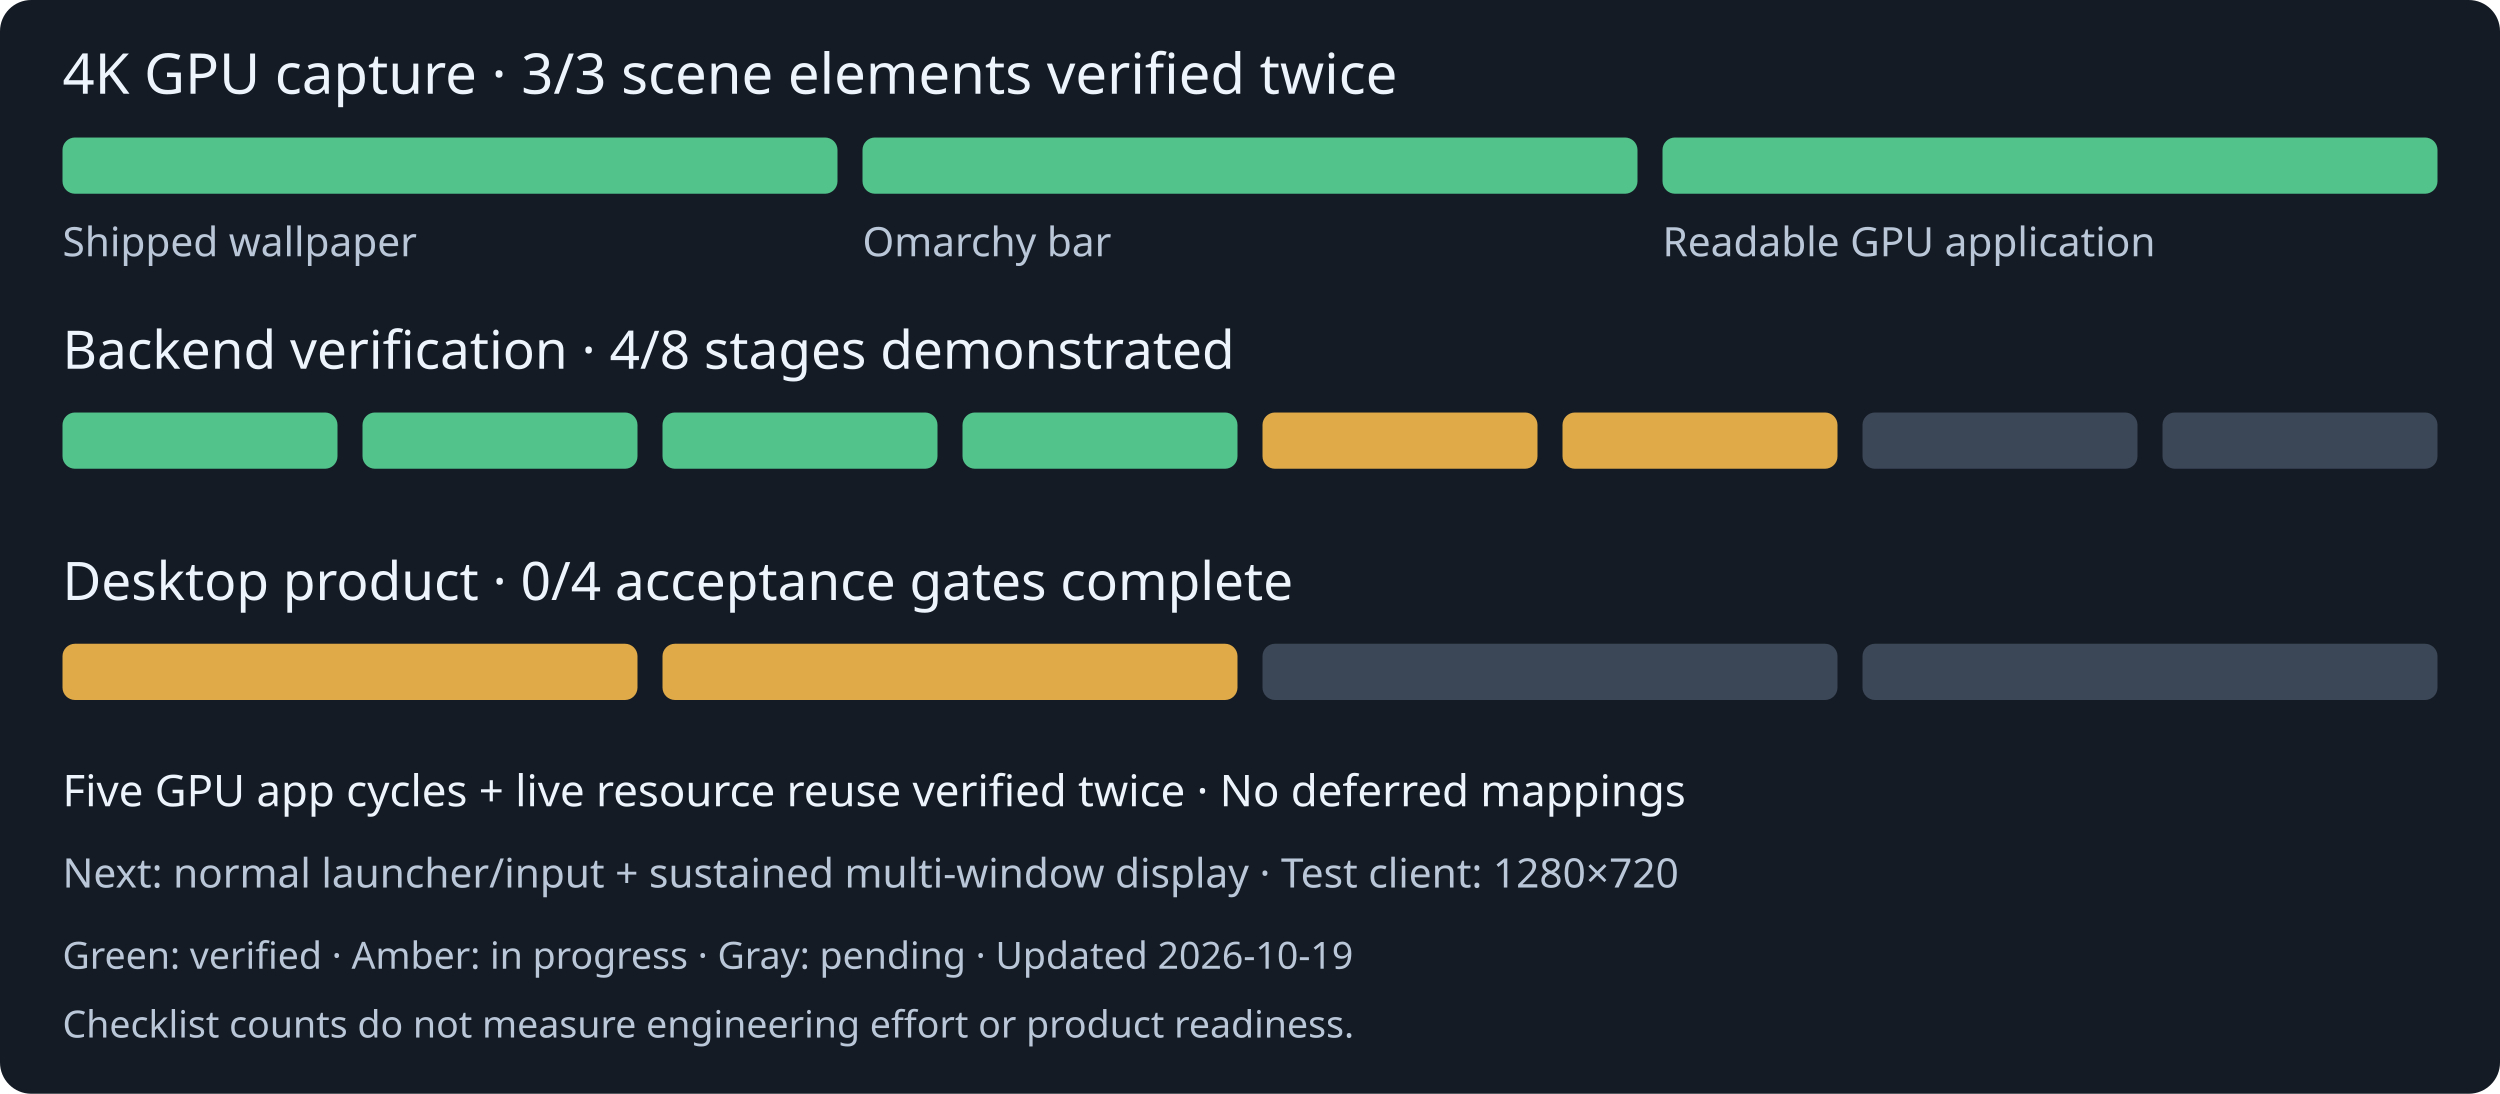
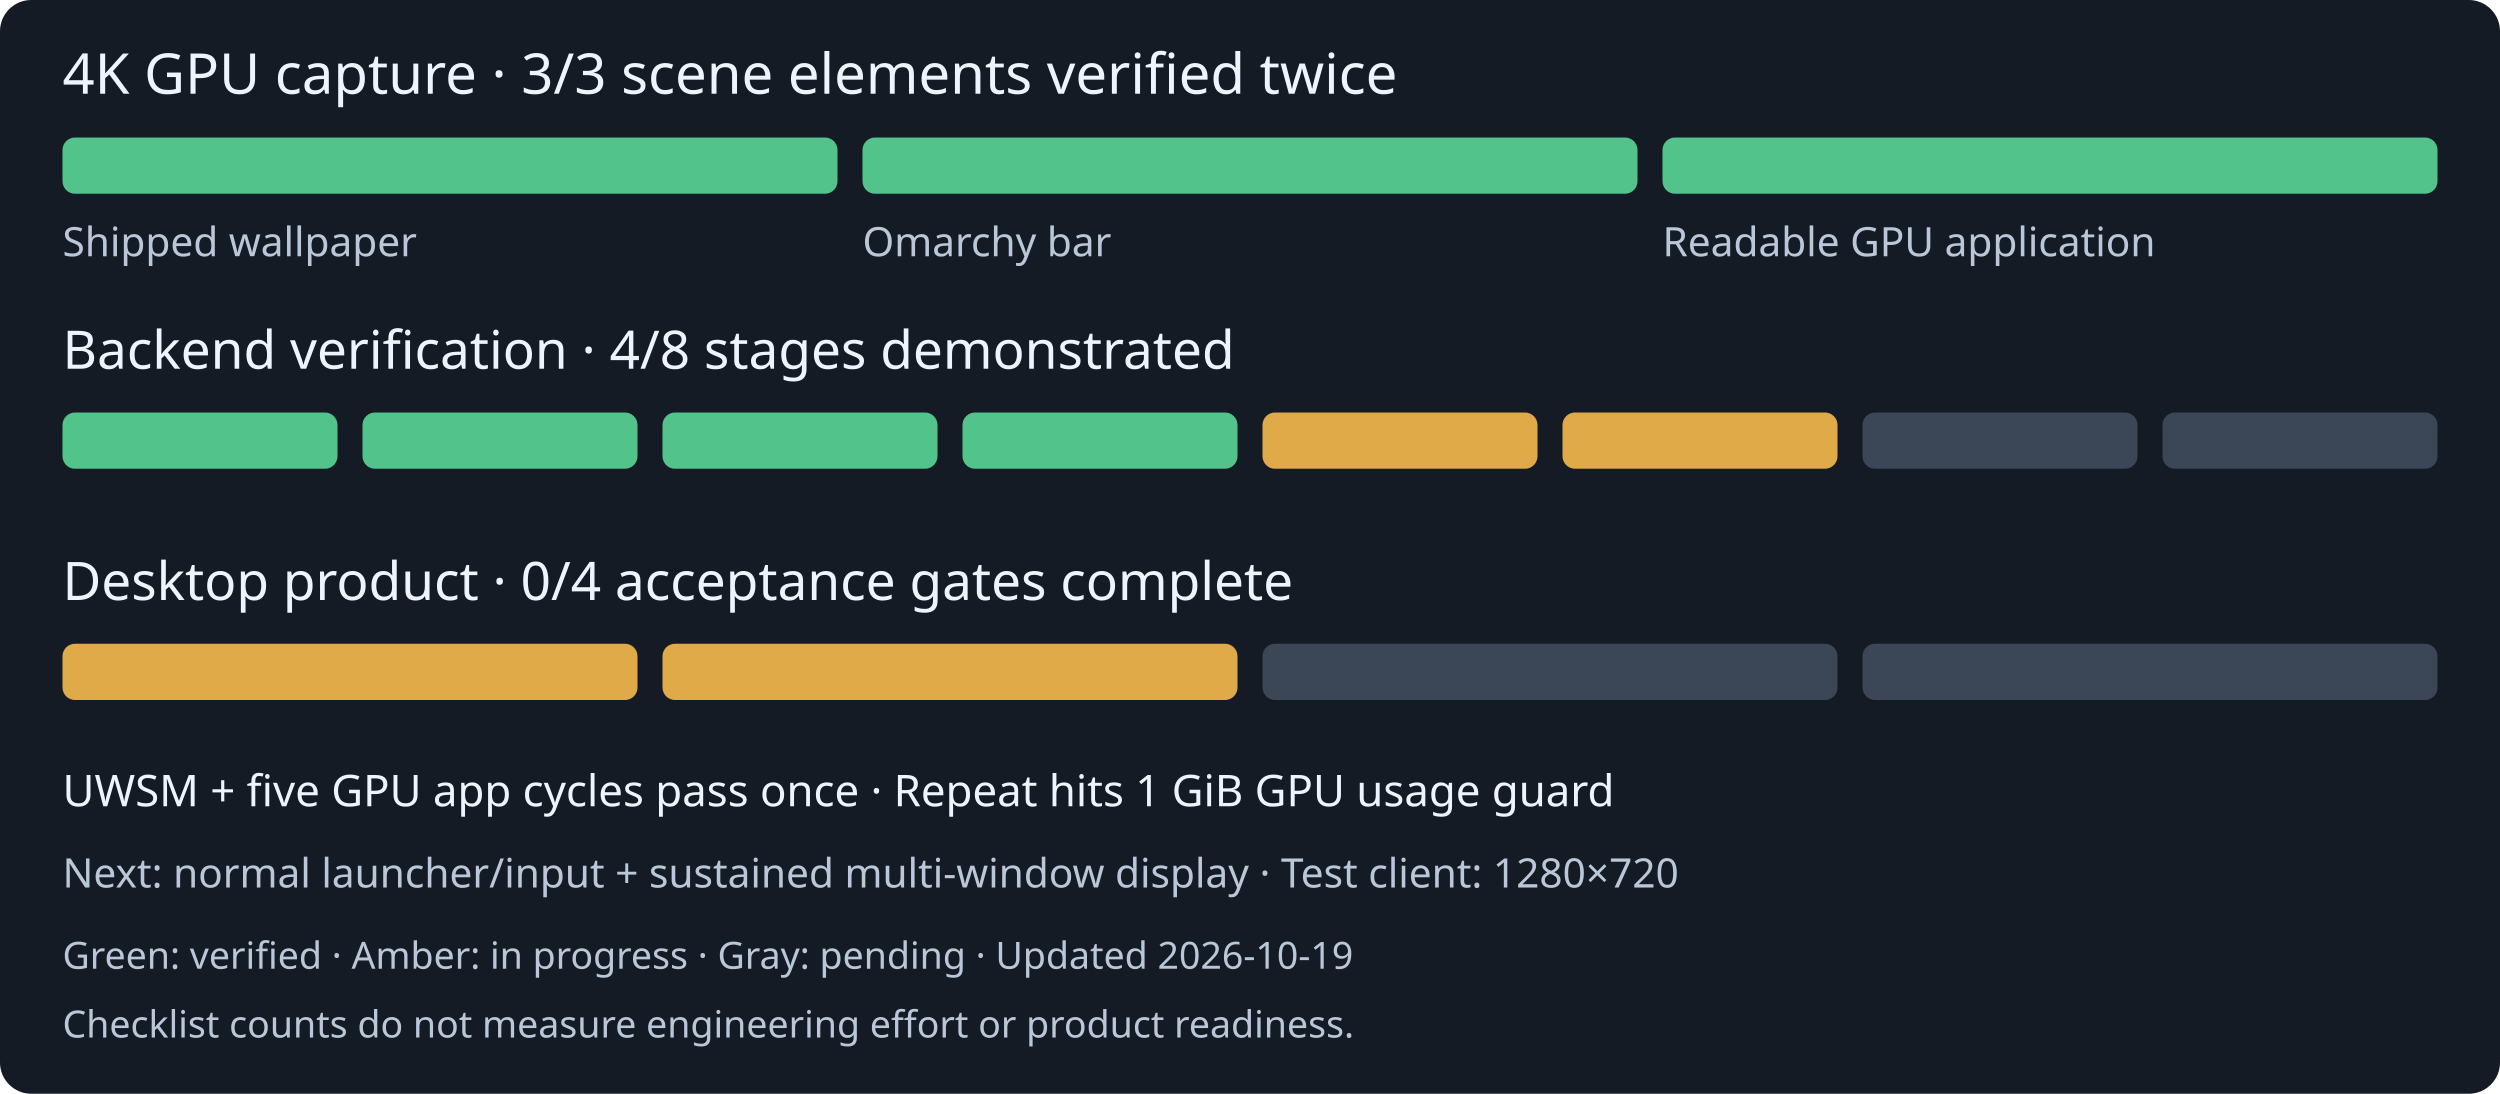
<svg xmlns="http://www.w3.org/2000/svg" width="800" height="350" viewBox="0 0 800 350" role="img" aria-labelledby="title desc">
  <rect width="800" height="350" rx="10" fill="#141b24" />
  <g font-family="sans-serif">
    <text x="20" y="30" fill="#eef4fc" font-size="18">4K GPU capture · 3/3 scene elements verified twice</text>
    <g transform="translate(20 44)" fill="#51c38b">
      <rect width="248" height="18" rx="4" />
      <rect x="256" width="248" height="18" rx="4" />
      <rect x="512" width="248" height="18" rx="4" />
    </g>
    <g fill="#bac7d9" font-size="13">
      <text x="20" y="82">Shipped wallpaper</text>
      <text x="276" y="82">Omarchy bar</text>
      <text x="532" y="82">Readable GPU application</text>
    </g>
    <text x="20" y="118" fill="#eef4fc" font-size="17">Backend verification · 4/8 stages demonstrated</text>
    <g transform="translate(20 132)">
      <rect width="88" height="18" rx="4" fill="#51c38b" />
      <rect x="96" width="88" height="18" rx="4" fill="#51c38b" />
      <rect x="192" width="88" height="18" rx="4" fill="#51c38b" />
      <rect x="288" width="88" height="18" rx="4" fill="#51c38b" />
      <rect x="384" width="88" height="18" rx="4" fill="#e0aa49" />
      <rect x="480" width="88" height="18" rx="4" fill="#e0aa49" />
      <rect x="576" width="88" height="18" rx="4" fill="#3b4657" />
      <rect x="672" width="88" height="18" rx="4" fill="#3b4657" />
    </g>
    <text x="20" y="192" fill="#eef4fc" font-size="17">Desktop product · 0/4 acceptance gates complete</text>
    <g transform="translate(20 206)">
      <rect width="184" height="18" rx="4" fill="#e0aa49" />
      <rect x="192" width="184" height="18" rx="4" fill="#e0aa49" />
      <rect x="384" width="184" height="18" rx="4" fill="#3b4657" />
      <rect x="576" width="184" height="18" rx="4" fill="#3b4657" />
    </g>
-     <text x="20" y="258" fill="#eef4fc" font-size="14">Five GPU app cycles + live resource reuse verified twice · No deferred mappings</text>
+     <text x="20" y="258" fill="#eef4fc" font-size="14">UWSM + five GPU app cycles pass once · Repeat hits 1 GiB GPU usage guard</text>
    <text x="20" y="284" fill="#bac7d9" font-size="13">Next: normal launcher/input + sustained multi-window display · Test client: 1280×720</text>
    <text x="20" y="310" fill="#bac7d9" font-size="12">Green: verified · Amber: in progress · Gray: pending · Updated 2026-10-19</text>
    <text x="20" y="332" fill="#bac7d9" font-size="12">Checklist counts do not measure engineering effort or product readiness.</text>
  </g>
</svg>
